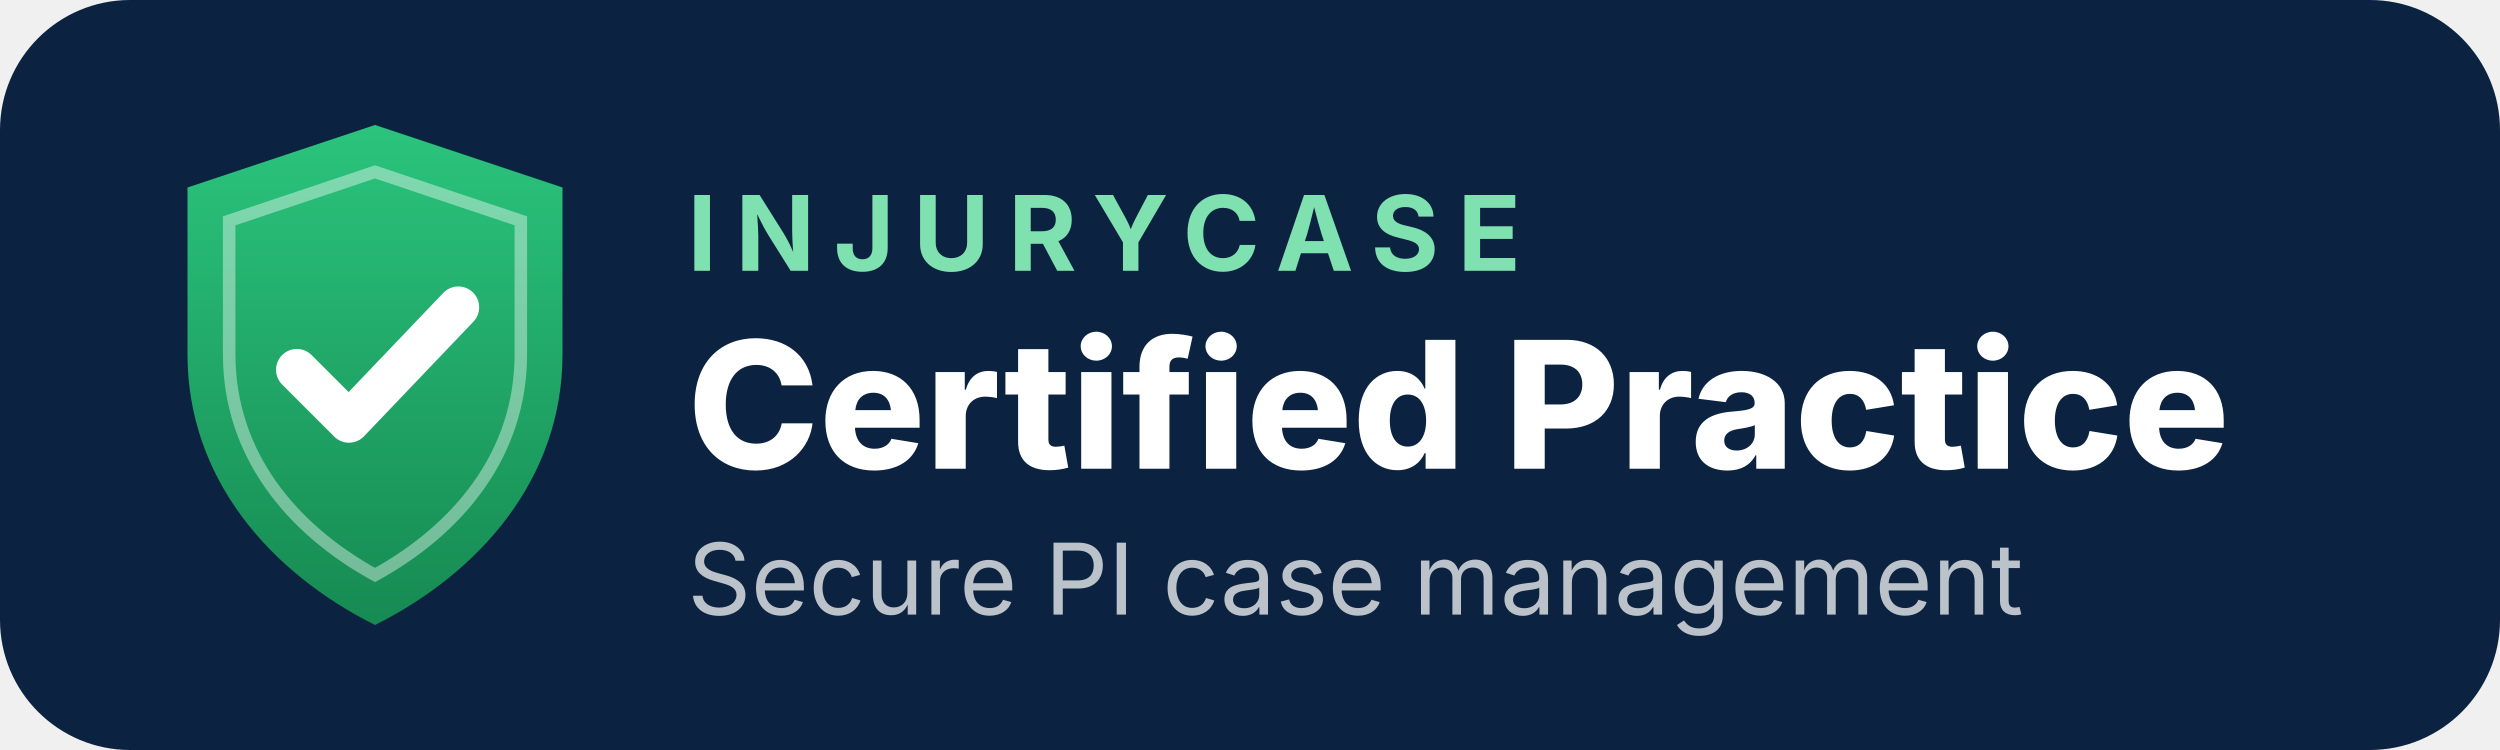
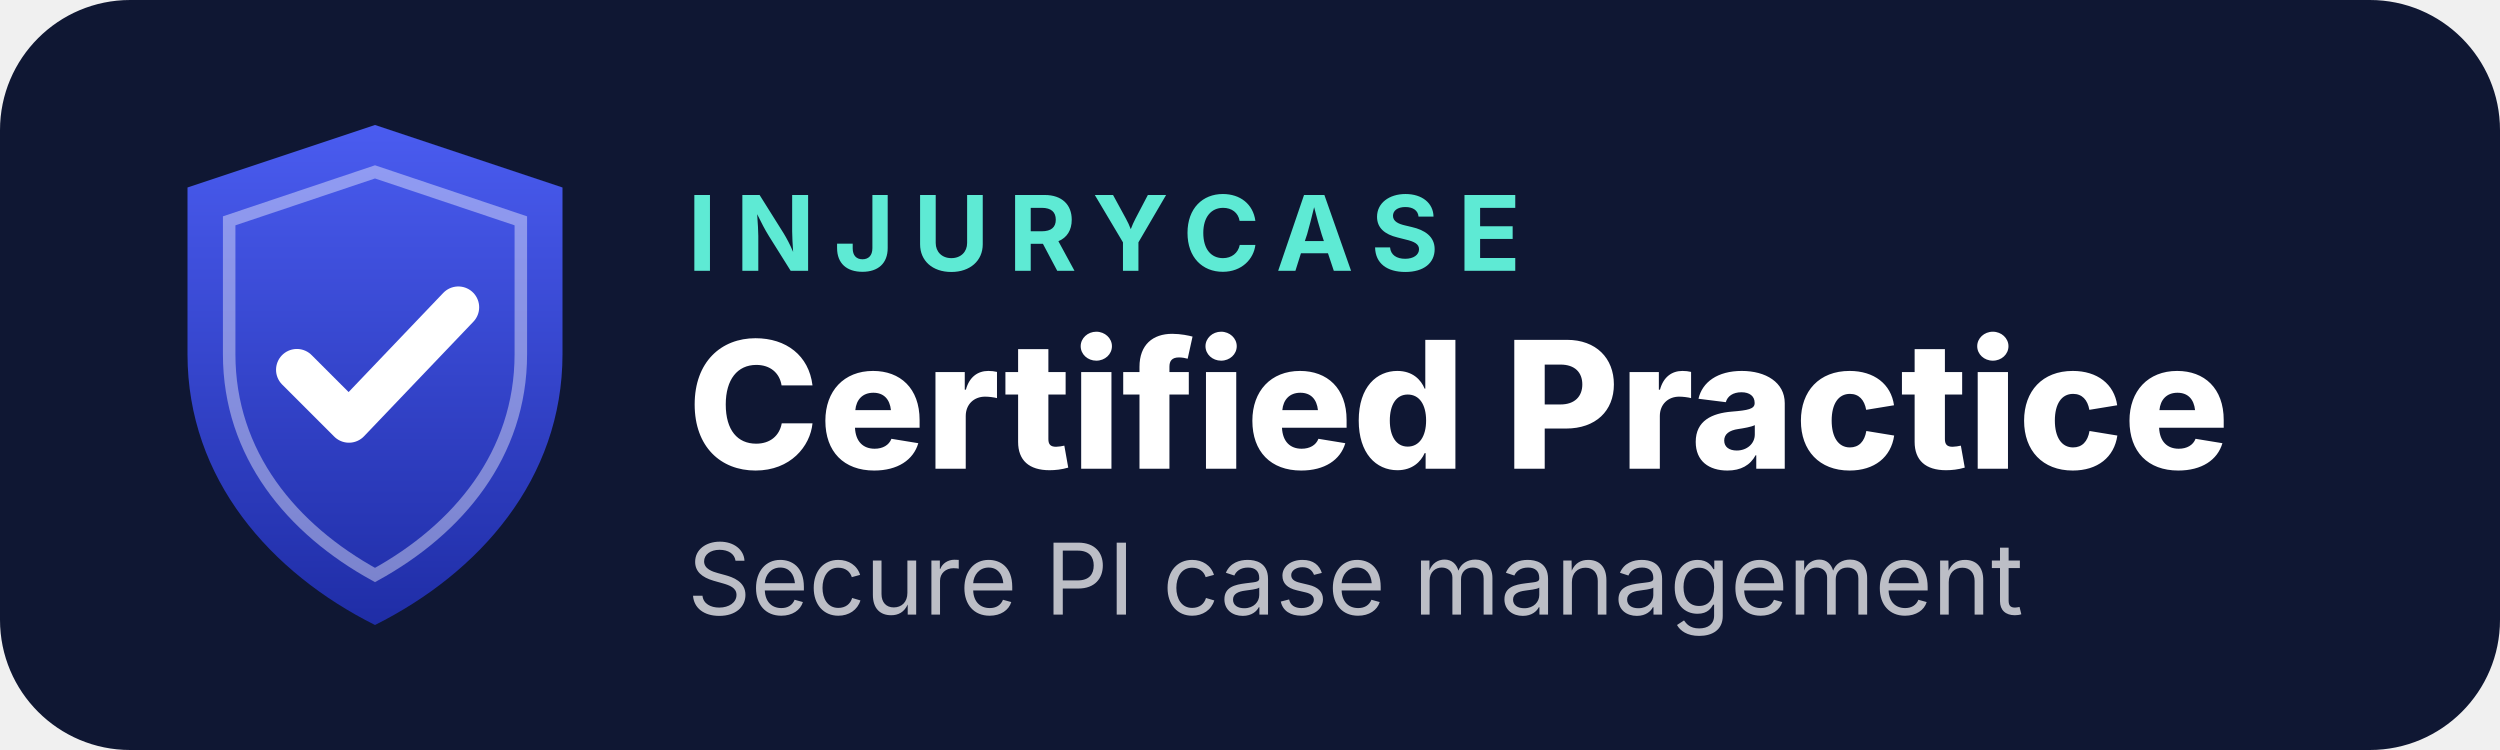
<svg xmlns="http://www.w3.org/2000/svg" viewBox="0 0 240 72" width="240" height="72" role="img" aria-label="InjuryCase Certified Practice">
  <defs>
    <linearGradient id="icg-on" x1="0" y1="0" x2="0" y2="1">
-       <stop offset="0" stop-color="#2BC47D" />
-       <stop offset="1" stop-color="#168A52" />
+       <stop offset="0" stop-color="#4A5CF0" />
+       <stop offset="1" stop-color="#1F2DA6" />
    </linearGradient>
  </defs>
-   <rect x="0.5" y="0.5" width="239" height="71" rx="12" fill="#0B2340" stroke="#0B2340" />
+   <rect x="0.5" y="0.5" width="239" height="71" rx="12" fill="#0F1733" stroke="#0F1733" />
  <path d="M 36 12 L 54 18 V 34 C 54 46 46 55 36 60 C 26 55 18 46 18 34 V 18 Z" fill="url(#icg-on)" />
  <path d="M 36 16.5 L 50 21.2 V 34 C 50 43.6 44 50.8 36 55.2 C 28 50.8 22 43.6 22 34 V 21.2 Z" fill="none" stroke="#FFFFFF" stroke-opacity="0.4" stroke-width="1.2" />
  <path d="M 28.5 35.5 L 33.5 40.5 L 44 29.5" fill="none" stroke="#FFFFFF" stroke-width="4" stroke-linecap="round" stroke-linejoin="round" />
-   <text x="66" y="26" font-family="Inter, -apple-system, BlinkMacSystemFont, Segoe UI, Roboto, Helvetica Neue, Arial, sans-serif" font-size="10" font-weight="700" letter-spacing="1.8" fill="#7FE0B0">INJURYCASE</text>
+   <text x="66" y="26" font-family="Inter, -apple-system, BlinkMacSystemFont, Segoe UI, Roboto, Helvetica Neue, Arial, sans-serif" font-size="10" font-weight="700" letter-spacing="1.8" fill="#5EEAD4">INJURYCASE</text>
  <text x="66" y="45" font-family="Inter, -apple-system, BlinkMacSystemFont, Segoe UI, Roboto, Helvetica Neue, Arial, sans-serif" font-size="17" font-weight="800" fill="#FFFFFF">Certified Practice</text>
  <text x="66" y="59" font-family="Inter, -apple-system, BlinkMacSystemFont, Segoe UI, Roboto, Helvetica Neue, Arial, sans-serif" font-size="9.5" fill="rgba(255,255,255,0.72)">Secure PI case management</text>
</svg>
